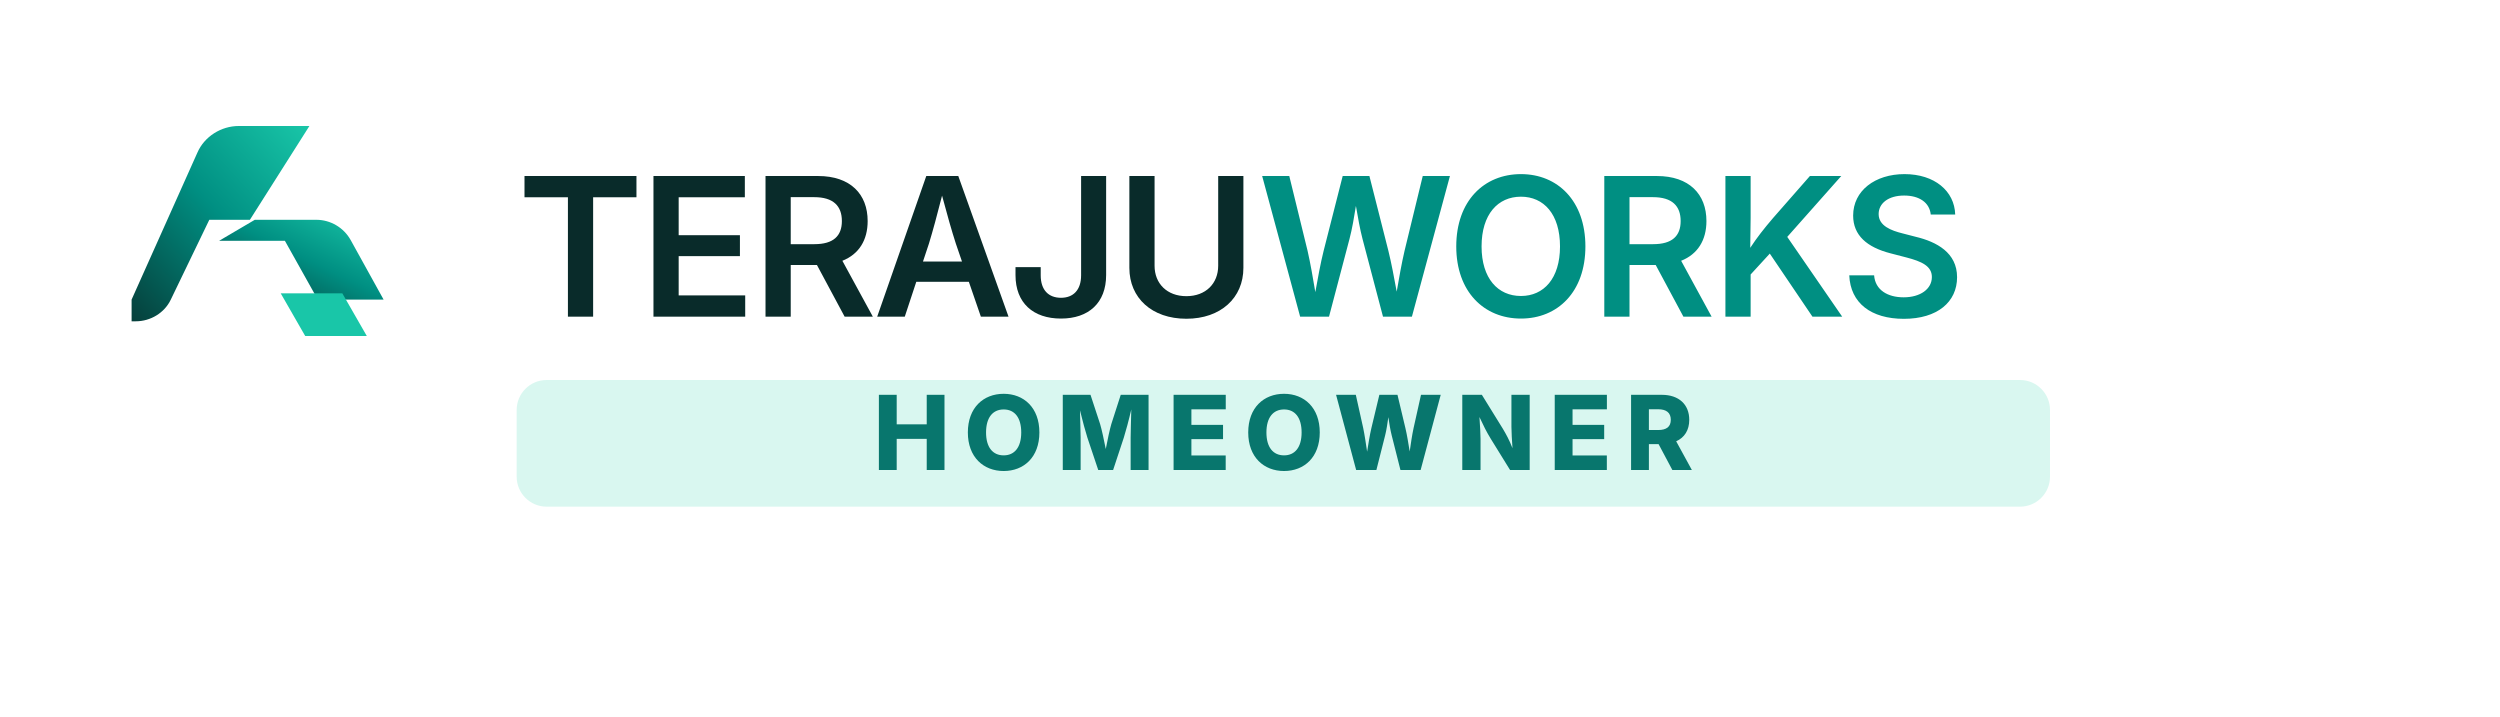
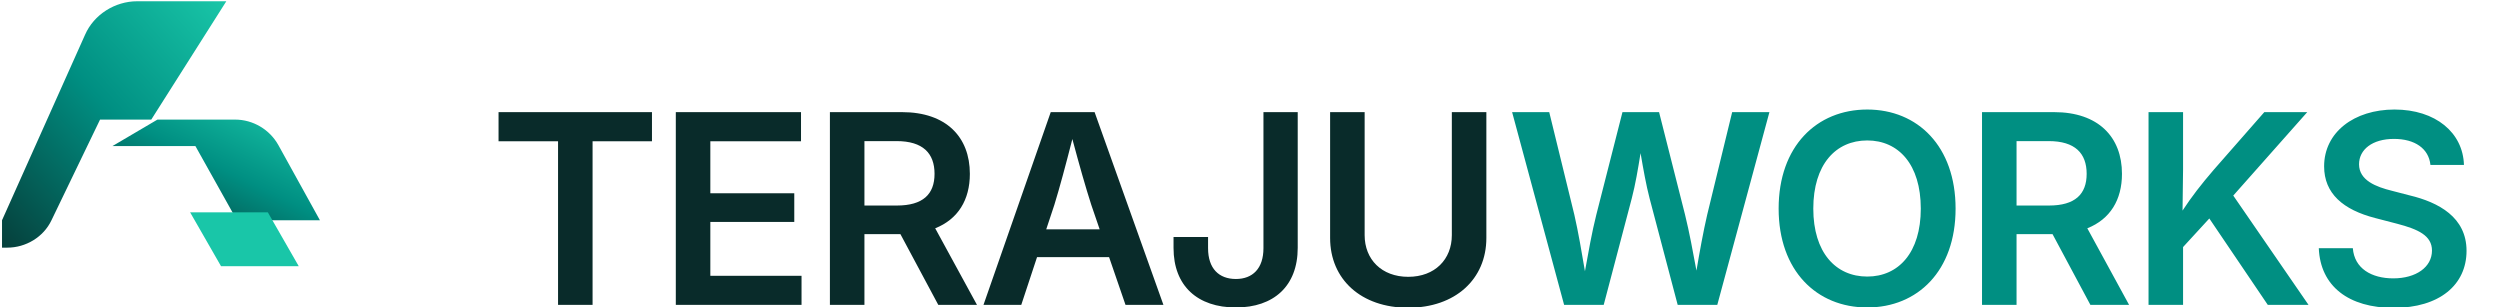
- <svg xmlns="http://www.w3.org/2000/svg" viewBox="0 0 1500 430" role="img" aria-label="TERAJUWORKS HOMEOWNER">
+ <svg xmlns="http://www.w3.org/2000/svg" viewBox="78 75 1189 146" role="img" aria-label="TERAJUWORKS HOMEOWNER">
  <defs>
    <linearGradient id="twg" x1="0" y1="1" x2="1" y2="0">
      <stop offset="0" stop-color="#063F3B" />
      <stop offset="0.52" stop-color="#008F82" />
      <stop offset="1" stop-color="#19C6A8" />
    </linearGradient>
  </defs>
  <g transform="translate(42 42) scale(.42)">
    <path fill="url(#twg)" d="M88 328 182 118c10-23 34-38 59-38h101L257 214h-58l-55 114c-9 19-29 31-50 31H88Z" />
    <path fill="url(#twg)" d="M264 214h88c20 0 39 11 49 29l47 85h-94l-47-84h-94l51-30Z" />
    <path fill="#19C6A8" d="M301 319h88l35 61h-88l-35-61Z" />
  </g>
-   <text x="310" y="190" font-family="Inter,Arial,sans-serif" font-size="116" font-weight="600" letter-spacing="-3" fill="#092B2A">TERAJU<tspan fill="#008F82">WORKS</tspan>
+   <text x="310" y="220" font-family="Inter,Arial,sans-serif" font-size="126" font-weight="600" letter-spacing="-3" fill="#092B2A">TERAJU<tspan fill="#008F82">WORKS</tspan>
  </text>
-   <rect x="310" y="228" width="920" height="76" rx="18" fill="#D9F7F0" />
-   <text x="770" y="282" text-anchor="middle" font-family="Inter,Arial,sans-serif" font-size="62" font-weight="800" letter-spacing="8" fill="#08766D">HOMEOWNER</text>
</svg>
